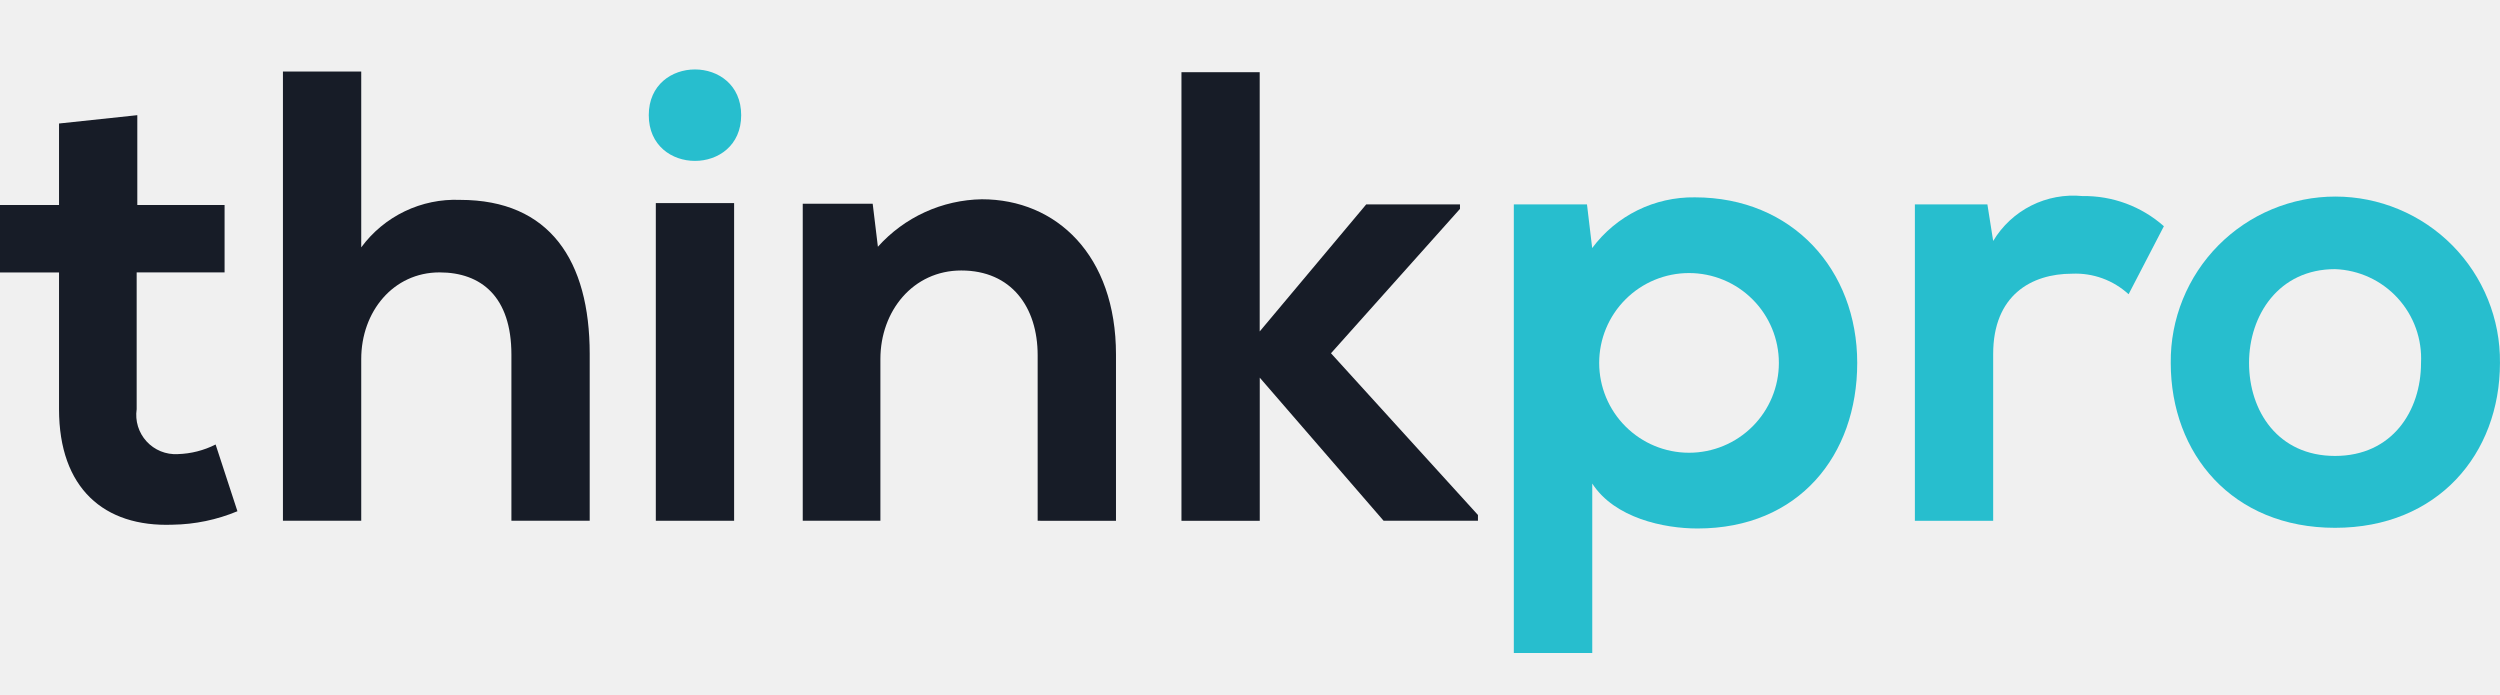
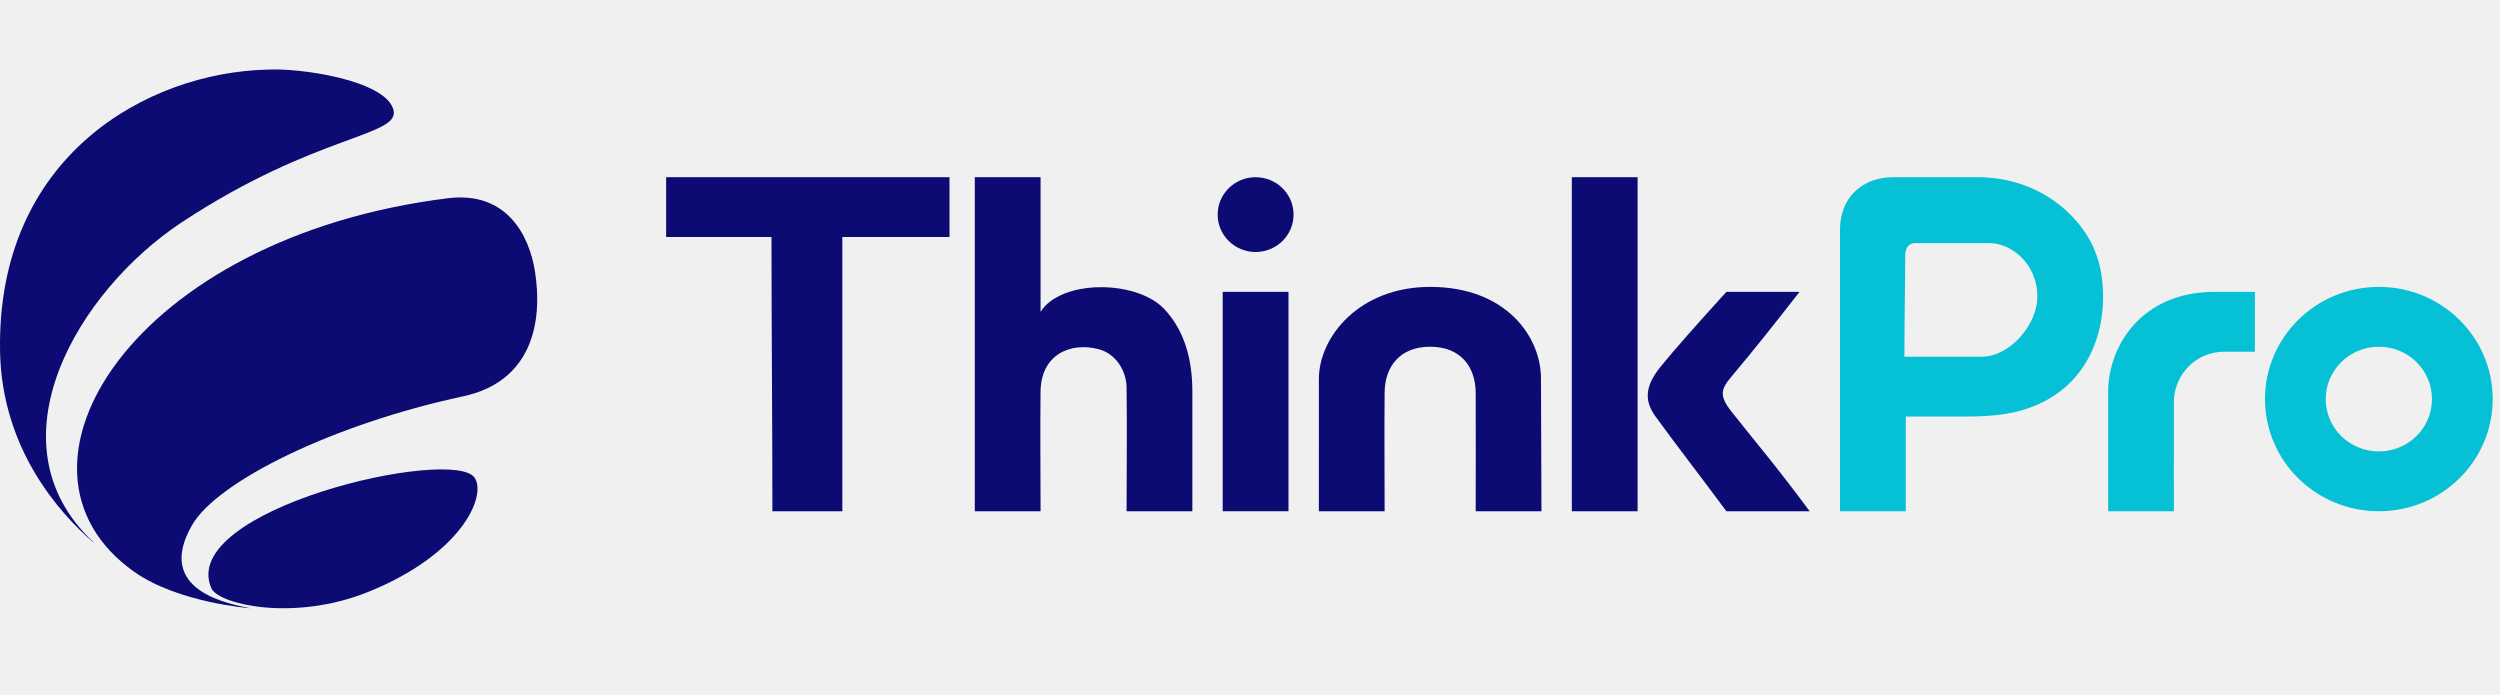
<svg xmlns="http://www.w3.org/2000/svg" width="144" height="40" viewBox="0 0 144 40" fill="none">
-   <path d="M7.909 6.634V11.809H12.936V15.69H7.872V23.569C7.823 23.901 7.849 24.24 7.947 24.561C8.046 24.882 8.214 25.177 8.441 25.424C8.667 25.672 8.946 25.866 9.257 25.993C9.568 26.12 9.903 26.176 10.238 26.157C10.997 26.135 11.742 25.946 12.419 25.603L13.676 29.447C12.492 29.941 11.225 30.204 9.943 30.223C5.988 30.371 3.4 28.116 3.4 23.569V15.695H0V11.809H3.4V7.114L7.909 6.634Z" fill="#171C27" />
-   <path d="M20.807 4.12V14.248C21.46 13.361 22.32 12.648 23.313 12.171C24.305 11.694 25.4 11.468 26.5 11.513C31.675 11.513 33.967 15.025 33.967 20.385V29.996H29.457V20.422C29.457 17.095 27.72 15.69 25.317 15.69C22.656 15.69 20.807 17.945 20.807 20.68V29.995H16.297V4.12H20.807Z" fill="#171C27" />
-   <path d="M42.692 6.634C42.692 10.146 37.369 10.146 37.369 6.634C37.369 3.122 42.692 3.122 42.692 6.634Z" fill="#27BECE" />
-   <path d="M42.285 11.698H37.775V29.996H42.285V11.698Z" fill="#171C27" />
-   <path d="M59.769 29.996V20.459C59.769 17.687 58.253 15.58 55.369 15.58C52.597 15.58 50.711 17.909 50.711 20.68V29.995H46.238V11.736H50.267L50.567 14.213C51.323 13.369 52.245 12.69 53.275 12.22C54.306 11.749 55.422 11.497 56.555 11.478C60.843 11.478 64.281 14.694 64.281 20.424V29.998L59.769 29.996Z" fill="#171C27" />
-   <path d="M72.559 4.157V19.091L78.695 11.772H84.095V12.031L76.665 20.348L85.13 29.663V29.996H79.696L72.562 21.753V29.997H68.052V4.157H72.559Z" fill="#171C27" />
-   <path d="M87.196 37.611V11.773H91.41L91.71 14.287C92.394 13.367 93.287 12.622 94.315 12.114C95.343 11.607 96.477 11.351 97.624 11.367C103.243 11.367 106.976 15.544 106.976 20.904C106.976 26.227 103.612 30.441 97.776 30.441C95.854 30.441 93.008 29.85 91.714 27.853V37.612L87.196 37.611ZM102.463 20.903C102.463 19.53 101.918 18.214 100.947 17.244C99.977 16.273 98.66 15.728 97.288 15.728C95.915 15.728 94.599 16.273 93.629 17.244C92.658 18.214 92.113 19.53 92.113 20.903C92.113 22.276 92.658 23.592 93.629 24.562C94.599 25.533 95.915 26.078 97.288 26.078C98.66 26.078 99.977 25.533 100.947 24.562C101.918 23.592 102.463 22.276 102.463 20.903Z" fill="#27BECE" />
-   <path d="M114.474 11.773L114.807 13.88C115.33 13.006 116.091 12.299 117 11.841C117.91 11.383 118.931 11.193 119.945 11.293C121.672 11.265 123.347 11.885 124.64 13.03L122.607 16.948C122.169 16.546 121.657 16.235 121.099 16.032C120.54 15.829 119.947 15.738 119.354 15.765C116.988 15.765 114.807 17.022 114.807 20.386V29.997H110.297V11.773H114.474Z" fill="#27BECE" />
-   <path d="M143.998 20.902C143.998 26.151 140.412 30.402 134.498 30.402C128.584 30.402 125.035 26.151 125.035 20.902C125.022 19.648 125.258 18.405 125.729 17.244C126.199 16.082 126.896 15.025 127.777 14.134C128.659 13.243 129.709 12.536 130.865 12.054C132.022 11.571 133.263 11.322 134.516 11.322C135.77 11.322 137.011 11.571 138.167 12.054C139.324 12.536 140.374 13.243 141.256 14.134C142.137 15.025 142.834 16.082 143.304 17.244C143.775 18.405 144.011 19.648 143.998 20.902ZM129.545 20.902C129.545 23.674 131.208 26.262 134.498 26.262C137.788 26.262 139.451 23.674 139.451 20.902C139.485 20.221 139.383 19.54 139.152 18.899C138.921 18.258 138.564 17.669 138.103 17.166C137.643 16.664 137.087 16.258 136.468 15.972C135.849 15.687 135.179 15.527 134.498 15.502C131.245 15.502 129.545 18.168 129.545 20.902Z" fill="#27BECE" />
+   <g clip-path="url(#clip0)">
+     <path d="M25.802 11.419C7.711 13.655 -0.697 26.952 7.711 32.922C10.256 34.73 14.428 35.035 14.428 35.035C13.232 34.79 8.881 34.053 11.057 30.256C12.505 27.727 19.165 24.442 26.676 22.828C30.66 21.97 31.273 18.536 30.813 15.629C30.494 13.611 29.225 10.996 25.802 11.419Z" fill="#0C0B73" />
+     <path d="M22.638 6.243C22.046 4.607 17.343 3.914 15.433 4.009C8.492 4.157 -0.225 8.994 0.004 20.279C0.119 25.841 3.386 29.523 5.372 31.241C5.375 31.238 5.382 31.235 5.385 31.232C-0.725 25.518 4.47 16.758 10.486 12.793C18.351 7.611 23.23 7.877 22.638 6.243Z" fill="#0C0B73" />
+     <path d="M12.183 33.903C12.657 34.835 16.962 35.802 21.19 34.102C26.576 31.935 28.03 28.594 27.349 27.531C26.159 25.672 10.143 29.345 12.183 33.903Z" fill="#0C0B73" />
+     <path d="M109.772 23.992C109.772 26.433 109.772 27.294 109.772 29.448C108.48 29.448 107.281 29.448 105.984 29.448C105.984 23.85 105.984 18.822 105.984 13.222C105.984 11.356 107.295 10.207 109.044 10.207C110.938 10.207 112.384 10.207 114.144 10.207C116.145 10.275 117.992 11.025 119.39 12.504C120.512 13.695 121.138 15.089 121.138 17.099C121.138 19.924 119.724 22.822 116.184 23.705C115.364 23.908 114.435 23.992 113.27 23.992C112.104 23.992 111.133 23.992 109.772 23.992ZM109.695 20.546C111.197 20.546 112.579 20.546 114.144 20.546C115.785 20.546 117.35 18.679 117.35 17.099C117.35 15.089 115.747 14.004 114.615 14.004C112.978 14.004 111.812 14.004 110.303 14.004C109.944 14.006 109.742 14.301 109.742 14.668C109.736 16.574 109.695 18.248 109.695 20.546Z" fill="#06C1D5" />
+     <path d="M129.881 16.812C129.881 18.128 129.881 19.057 129.881 20.258C129.153 20.258 128.861 20.258 128.133 20.258C126.384 20.258 125.218 21.694 125.218 23.13C125.218 23.922 125.223 24.13 125.218 24.853C125.208 26.337 125.218 27.944 125.218 29.448C124.198 29.448 122.549 29.446 121.43 29.448C121.43 28.587 121.43 23.637 121.43 22.556C121.43 19.971 123.324 16.812 127.55 16.812C127.987 16.812 128.57 16.812 129.881 16.812Z" fill="#06C1D5" />
+     <path fill-rule="evenodd" clip-rule="evenodd" d="M137.022 29.448C140.643 29.448 143.579 26.555 143.579 22.987C143.579 19.418 140.643 16.525 137.022 16.525C133.4 16.525 130.464 19.418 130.464 22.987C130.464 26.555 133.4 29.448 137.022 29.448ZM137.022 26.002C138.712 26.002 140.082 24.652 140.082 22.987C140.082 21.321 138.712 19.971 137.022 19.971C135.332 19.971 133.962 21.321 133.962 22.987C133.962 24.652 135.332 26.002 137.022 26.002Z" fill="#06C1D5" />
+     <path d="M59.937 29.448C58.661 29.448 57.376 29.448 56.148 29.448C56.148 23.014 56.148 16.641 56.148 10.207C57.459 10.207 58.708 10.207 59.937 10.207C59.937 11.097 59.937 17.515 59.937 17.961C61.102 16.094 65.474 16.094 67.077 17.817C68.104 18.922 68.68 20.457 68.68 22.556C68.68 25.715 68.68 26.532 68.68 29.448C67.222 29.448 66.348 29.448 64.891 29.448C64.891 27.065 64.924 24.702 64.891 22.32C64.878 21.388 64.311 20.39 63.288 20.115C61.685 19.684 59.935 20.402 59.935 22.6C59.909 24.893 59.937 27.154 59.937 29.448Z" fill="#0C0B73" />
+     <path d="M44.438 13.653C42.295 13.653 40.451 13.653 38.37 13.653C38.37 12.416 38.37 11.421 38.37 10.207C43.82 10.207 49.209 10.207 54.691 10.207C54.691 11.378 54.691 12.412 54.691 13.653C52.653 13.653 49.538 13.653 48.518 13.653C48.518 17.243 48.518 24.566 48.518 29.447C47.202 29.447 45.809 29.447 44.49 29.447C44.49 24.254 44.438 18.907 44.438 13.653Z" fill="#0C0B73" />
+     <path d="M88.788 29.448C87.532 29.448 86.247 29.448 85 29.448C85 27.233 85.012 24.885 85 22.65C85 21.12 84.126 19.971 82.377 19.971C80.629 19.971 79.754 21.12 79.754 22.65C79.733 24.942 79.754 27.158 79.754 29.448C78.532 29.448 77.164 29.448 75.966 29.448C75.966 26.918 75.967 24.997 75.967 21.838C75.967 19.397 78.297 16.525 82.377 16.525C86.749 16.525 88.76 19.397 88.76 21.797C88.76 24.197 88.788 26.964 88.788 29.448Z" fill="#0C0B73" />
+     <path d="M90.537 10.207C91.825 10.207 93.054 10.207 94.326 10.207C94.326 16.625 94.326 23.017 94.326 29.448C93.07 29.448 91.827 29.448 90.537 29.448C90.537 23.045 90.537 16.652 90.537 10.207Z" fill="#0C0B73" />
+     <path d="M103.652 16.812C102.195 18.679 101.147 20.009 99.731 21.694C99.128 22.412 99.003 22.783 99.731 23.705C101.321 25.715 102.327 26.864 104.235 29.448C102.948 29.448 100.928 29.448 99.44 29.448C98.153 27.703 96.334 25.347 95.36 23.992C95.081 23.604 94.925 23.232 94.91 22.843C94.891 22.325 95.123 21.776 95.651 21.12C96.371 20.226 97.867 18.535 99.44 16.812C100.87 16.812 102.151 16.812 103.652 16.812Z" fill="#0C0B73" />
+     <rect x="70.428" y="16.812" width="3.789" height="12.636" fill="#0C0B73" />
+     <ellipse cx="72.323" cy="12.361" rx="2.186" ry="2.154" fill="#0C0B73" />
+   </g>
+   <defs>
+     <clipPath id="clip0">
+       <path d="M0 0H143.579V40H0V0Z" fill="white" />
+     </clipPath>
+   </defs>
</svg>
